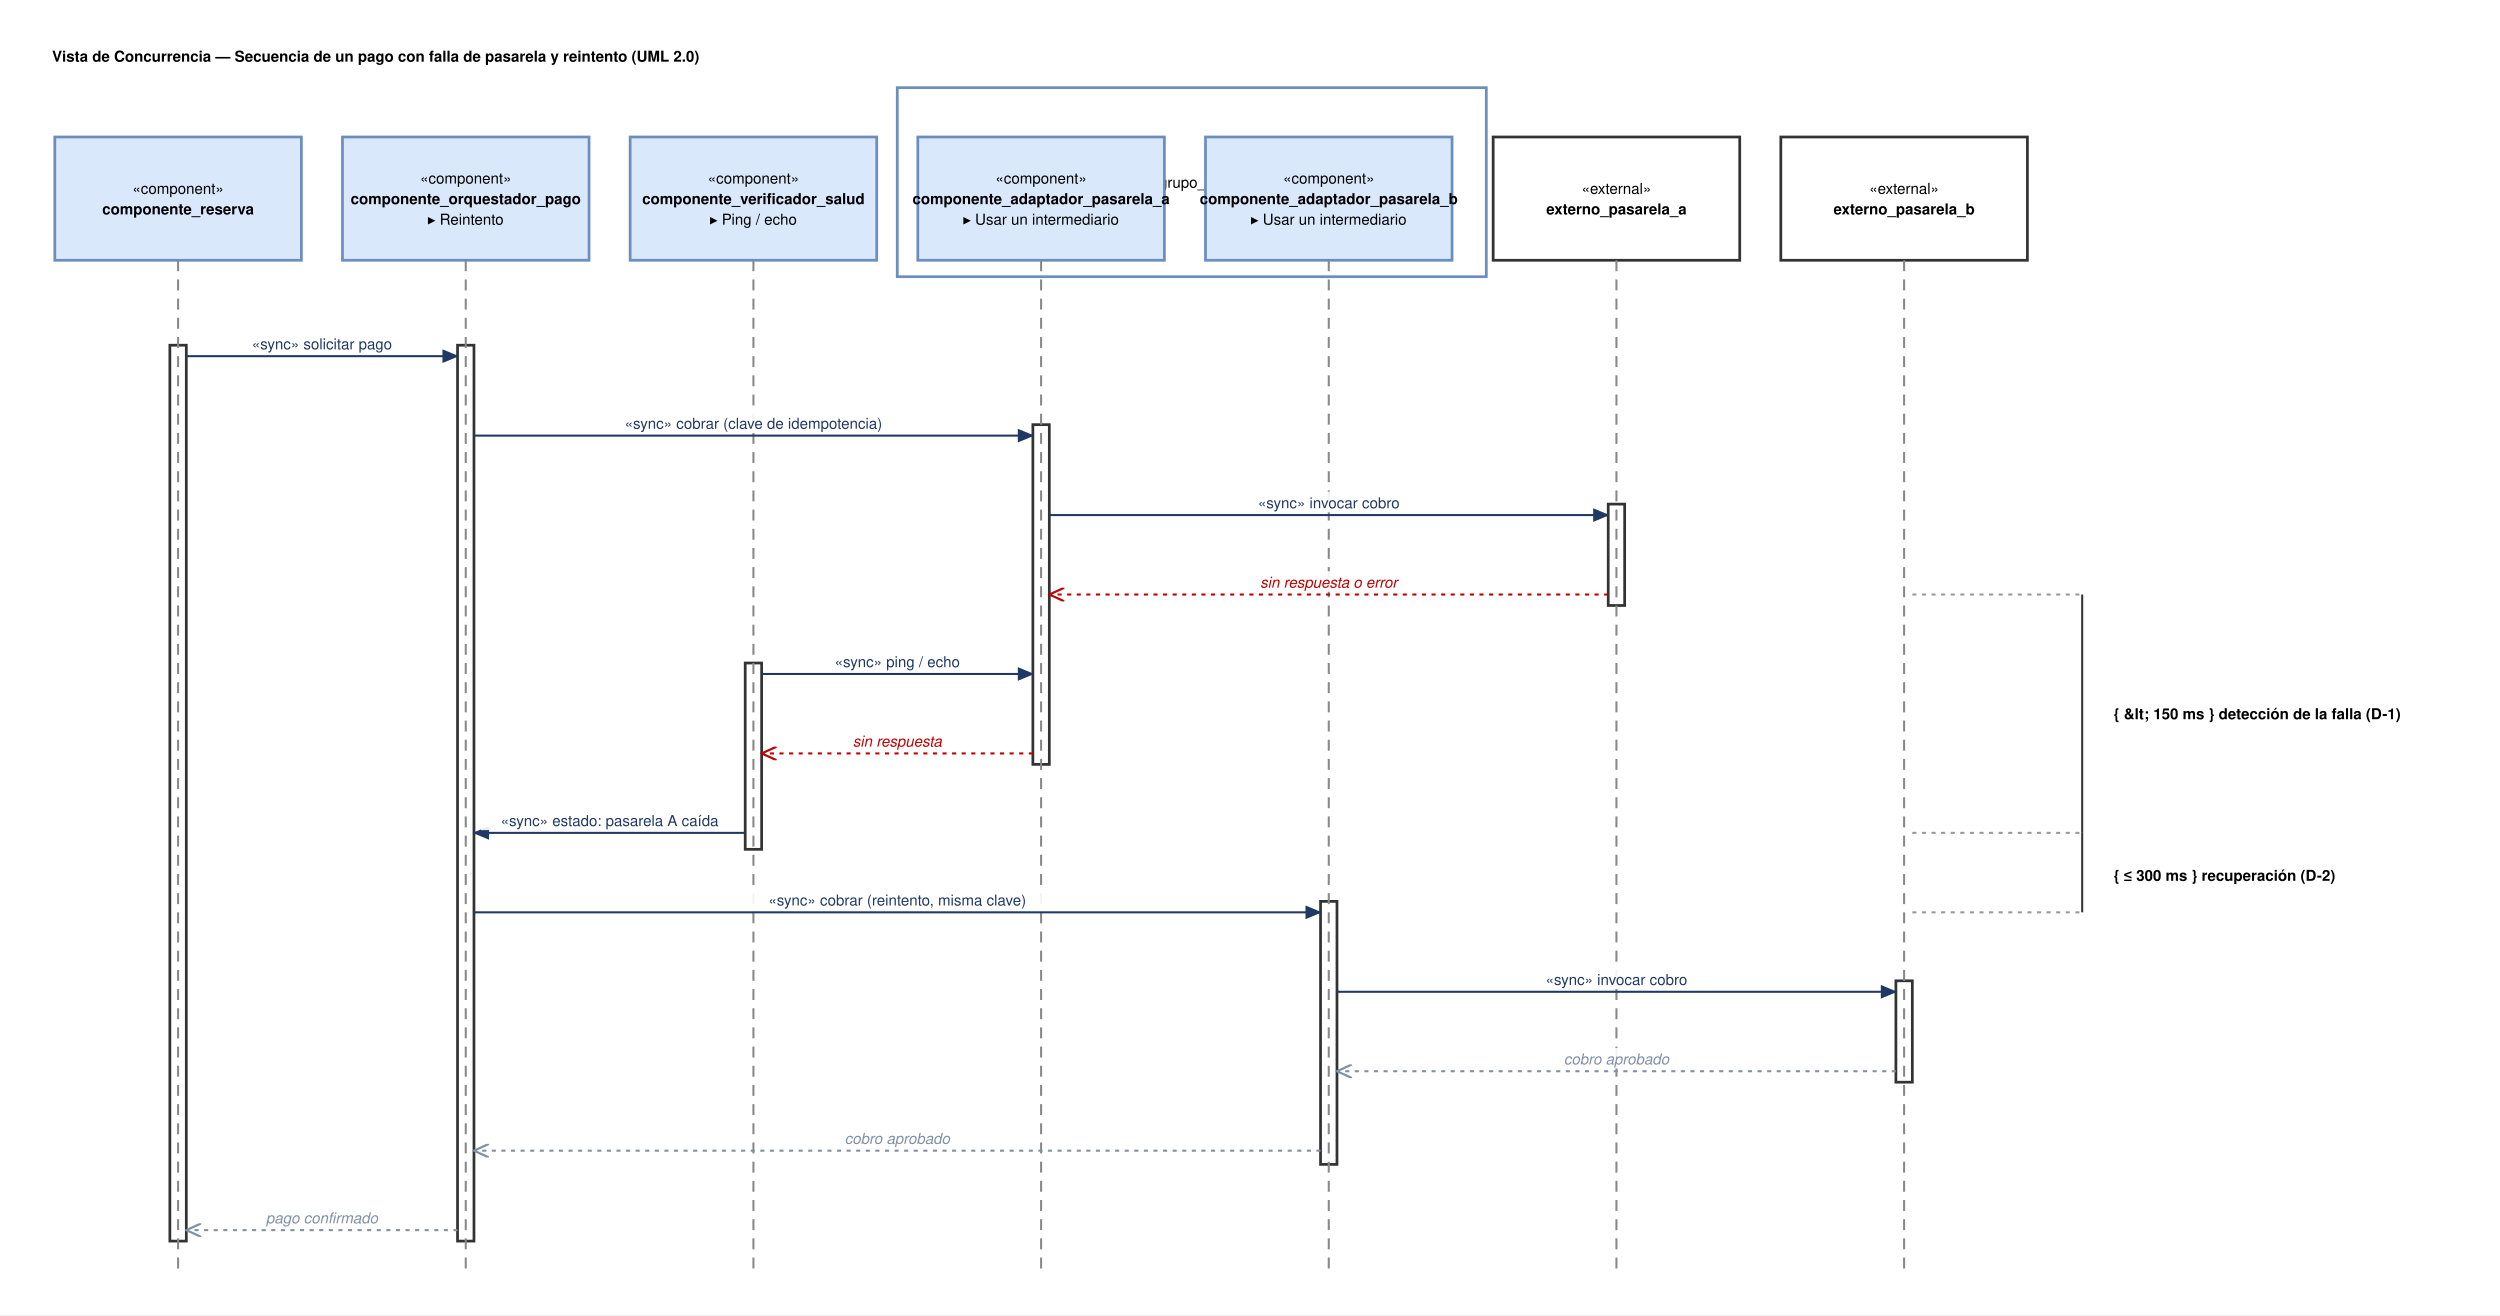
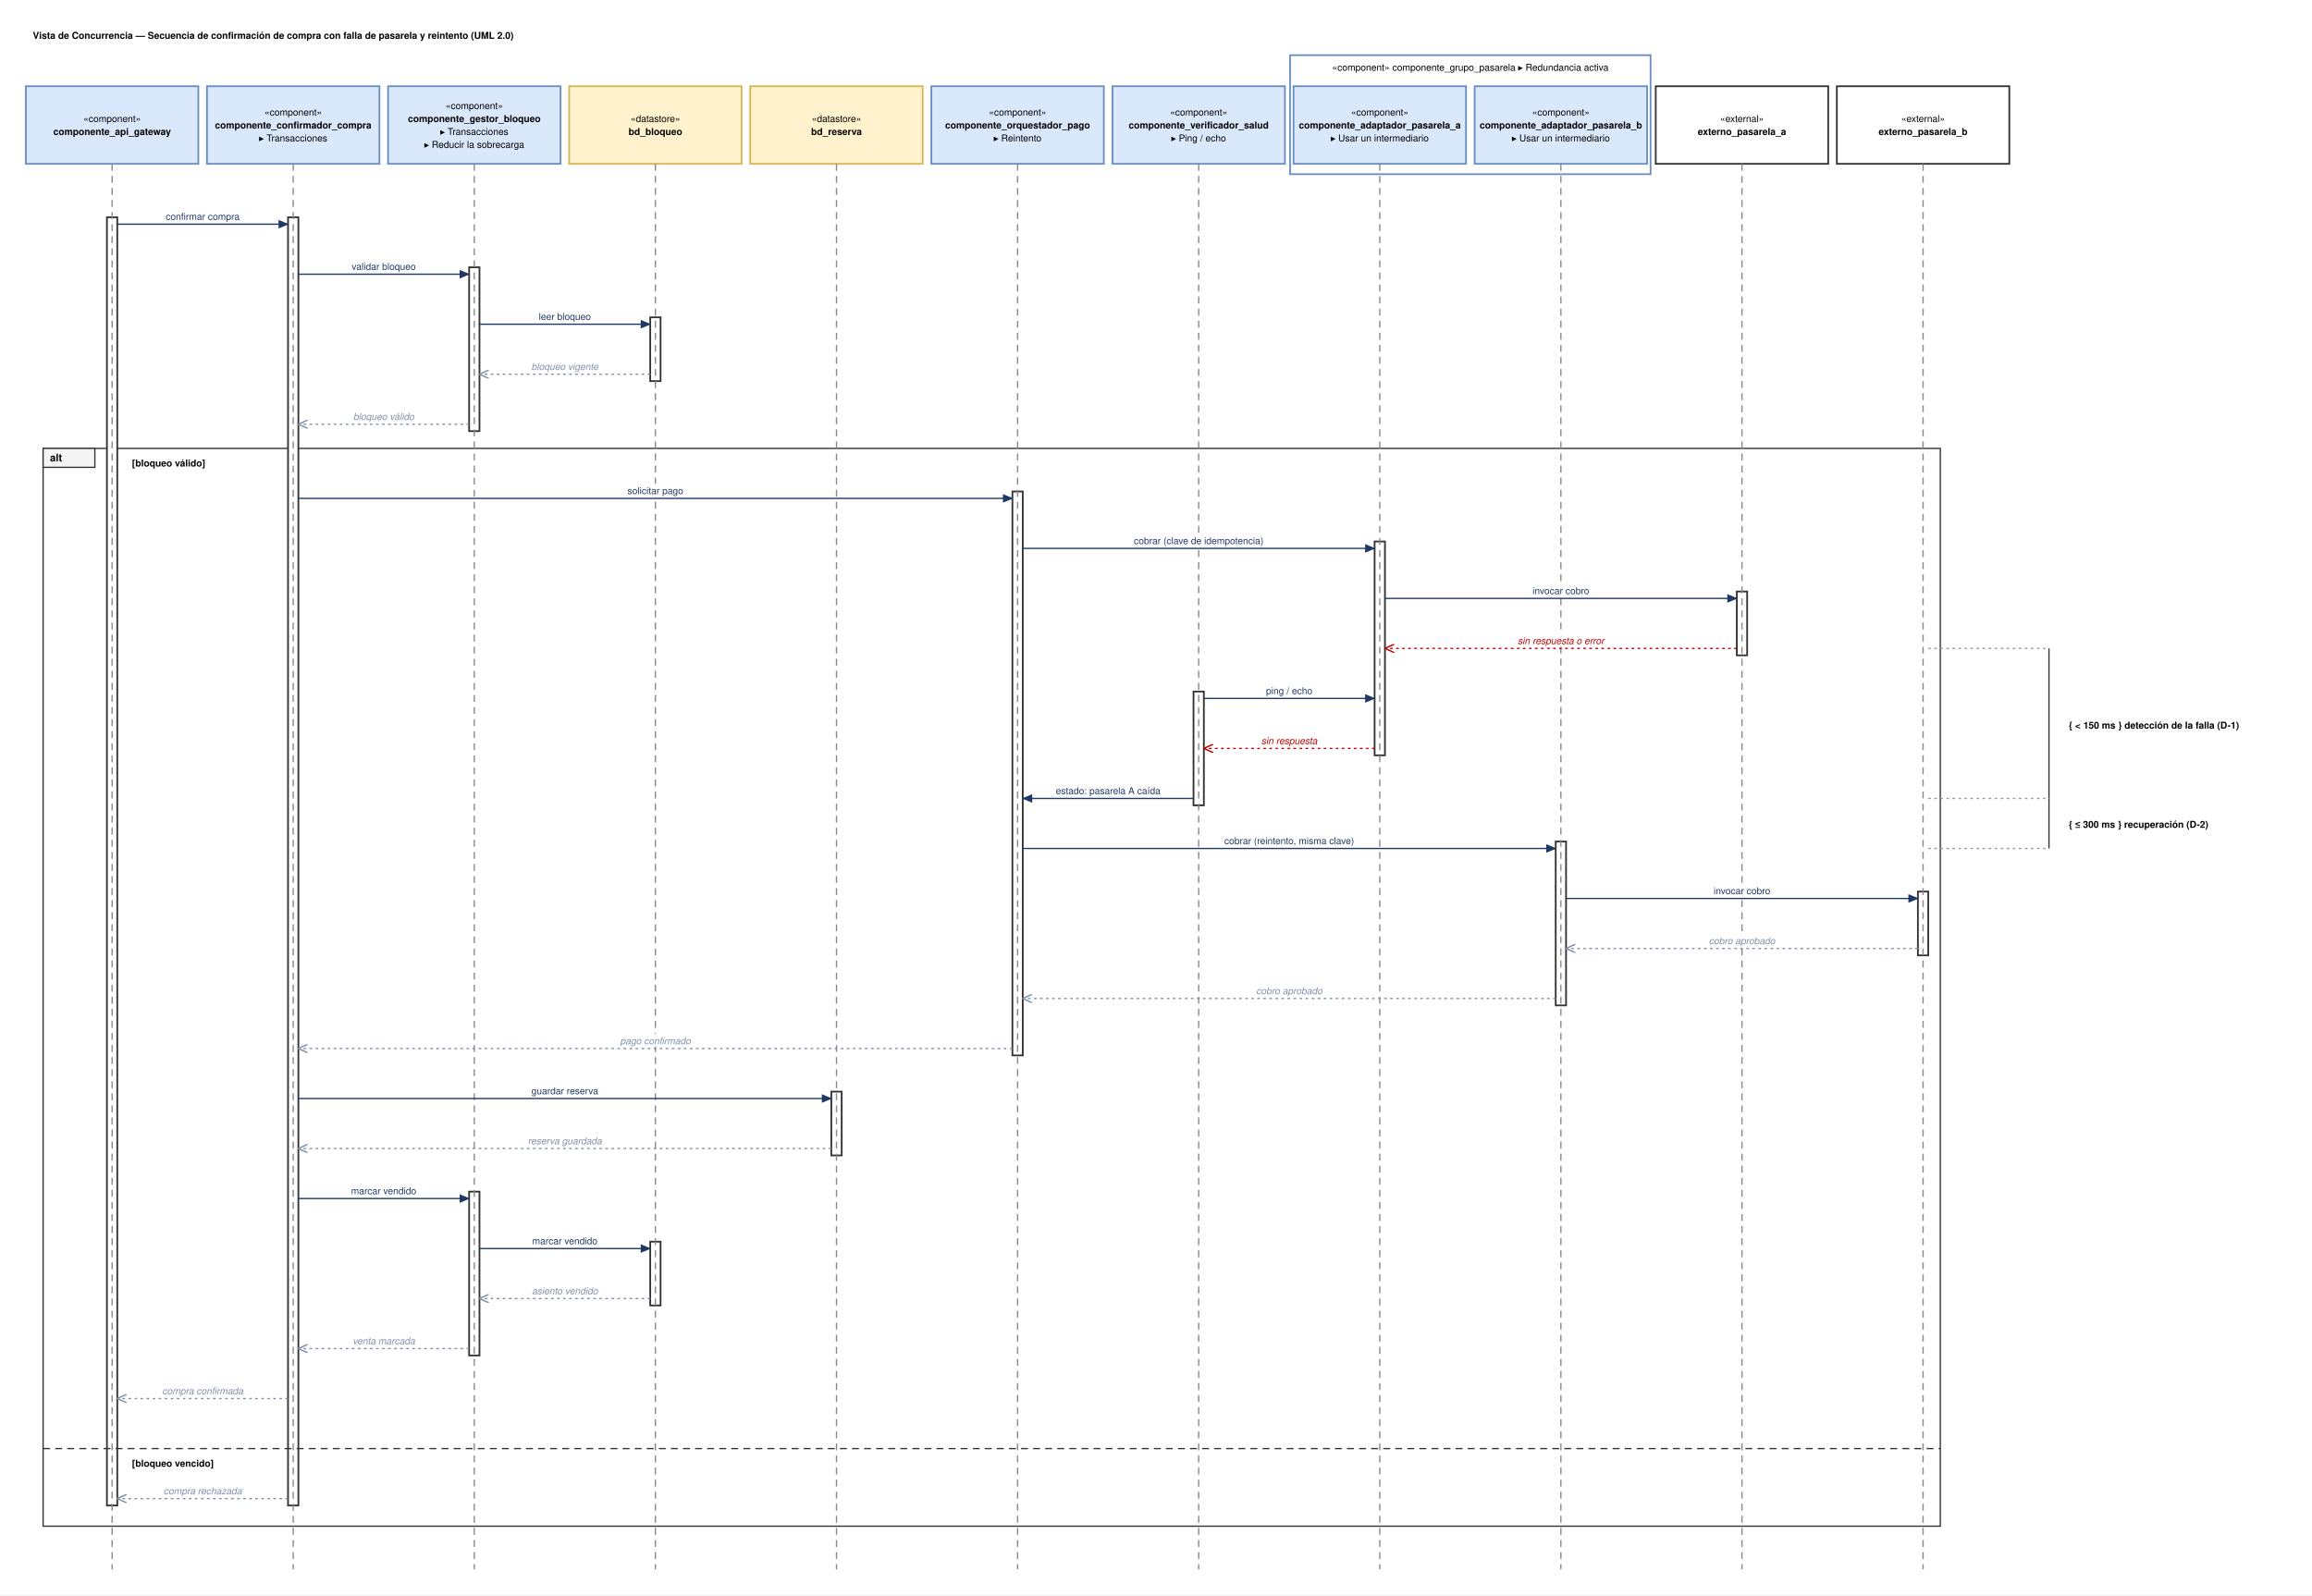
- <svg xmlns="http://www.w3.org/2000/svg" width="1825" height="960" viewBox="-10 -30 1825 960" font-family="Helvetica, Arial, sans-serif">
-   <rect x="-10" y="-30" width="1825" height="960" fill="white" />
+ <svg xmlns="http://www.w3.org/2000/svg" width="2681" height="1850" viewBox="-10 -30 2681 1850" font-family="Helvetica, Arial, sans-serif">
+   <rect x="-10" y="-30" width="2681" height="1850" fill="white" />
  <defs>
    <marker id="qs" markerWidth="12" markerHeight="10" refX="11" refY="5" orient="auto" markerUnits="userSpaceOnUse">
      <path d="M0,0 L12,5 L0,10 z" fill="#1F3864" />
    </marker>
    <marker id="qa" markerWidth="12" markerHeight="10" refX="11" refY="5" orient="auto" markerUnits="userSpaceOnUse">
      <path d="M0,0 L11,5 L0,10" fill="none" stroke="#B45F06" stroke-width="1.6" />
    </marker>
    <marker id="qr" markerWidth="12" markerHeight="10" refX="11" refY="5" orient="auto" markerUnits="userSpaceOnUse">
      <path d="M0,0 L11,5 L0,10" fill="none" stroke="#7F8FA6" stroke-width="1.6" />
    </marker>
    <marker id="qf" markerWidth="12" markerHeight="10" refX="11" refY="5" orient="auto" markerUnits="userSpaceOnUse">
      <path d="M0,0 L11,5 L0,10" fill="none" stroke="#C00000" stroke-width="1.6" />
    </marker>
  </defs>
-   <text x="28" y="15" font-size="11" font-weight="bold">Vista de Concurrencia — Secuencia de un pago con falla de pasarela y reintento (UML 2.0)</text>
-   <rect x="645" y="34" width="430" height="138" fill="white" stroke="#6C8EBF" stroke-width="2" />
-   <text x="860.0" y="107.0" font-size="11" text-anchor="middle">«component» componente_grupo_pasarela  ▸ Redundancia activa</text>
-   <rect x="30" y="70" width="180" height="90" fill="#DAE8FC" stroke="#6C8EBF" stroke-width="2" />
+   <text x="28" y="15" font-size="11" font-weight="bold">Vista de Concurrencia — Secuencia de confirmación de compra con falla de pasarela y reintento (UML 2.0)</text>
+   <rect x="1486" y="34" width="418" height="138" fill="white" stroke="#6C8EBF" stroke-width="2" />
+   <text x="1695.0" y="52" font-size="11" text-anchor="middle">«component» componente_grupo_pasarela  ▸ Redundancia activa</text>
+   <rect x="20" y="70" width="200" height="90" fill="#DAE8FC" stroke="#6C8EBF" stroke-width="2" />
  <text x="120.0" y="111.5" font-size="11" text-anchor="middle">«component»</text>
-   <text x="120.0" y="126.5" font-size="11" text-anchor="middle" font-weight="bold">componente_reserva</text>
-   <rect x="240" y="70" width="180" height="90" fill="#DAE8FC" stroke="#6C8EBF" stroke-width="2" />
+   <text x="120.0" y="126.5" font-size="11" text-anchor="middle" font-weight="bold">componente_api_gateway</text>
+   <rect x="230" y="70" width="200" height="90" fill="#DAE8FC" stroke="#6C8EBF" stroke-width="2" />
  <text x="330.0" y="104.0" font-size="11" text-anchor="middle">«component»</text>
-   <text x="330.0" y="119.0" font-size="11" text-anchor="middle" font-weight="bold">componente_orquestador_pago</text>
-   <text x="330.0" y="134.0" font-size="11" text-anchor="middle">▸ Reintento</text>
-   <rect x="450" y="70" width="180" height="90" fill="#DAE8FC" stroke="#6C8EBF" stroke-width="2" />
-   <text x="540.0" y="104.0" font-size="11" text-anchor="middle">«component»</text>
-   <text x="540.0" y="119.0" font-size="11" text-anchor="middle" font-weight="bold">componente_verificador_salud</text>
-   <text x="540.0" y="134.0" font-size="11" text-anchor="middle">▸ Ping / echo</text>
-   <rect x="660" y="70" width="180" height="90" fill="#DAE8FC" stroke="#6C8EBF" stroke-width="2" />
-   <text x="750.0" y="104.0" font-size="11" text-anchor="middle">«component»</text>
-   <text x="750.0" y="119.0" font-size="11" text-anchor="middle" font-weight="bold">componente_adaptador_pasarela_a</text>
-   <text x="750.0" y="134.0" font-size="11" text-anchor="middle">▸ Usar un intermediario</text>
-   <rect x="870" y="70" width="180" height="90" fill="#DAE8FC" stroke="#6C8EBF" stroke-width="2" />
-   <text x="960.0" y="104.0" font-size="11" text-anchor="middle">«component»</text>
-   <text x="960.0" y="119.0" font-size="11" text-anchor="middle" font-weight="bold">componente_adaptador_pasarela_b</text>
-   <text x="960.0" y="134.0" font-size="11" text-anchor="middle">▸ Usar un intermediario</text>
-   <rect x="1080" y="70" width="180" height="90" fill="#FFFFFF" stroke="#333333" stroke-width="2" />
-   <text x="1170.0" y="111.5" font-size="11" text-anchor="middle">«external»</text>
-   <text x="1170.0" y="126.5" font-size="11" text-anchor="middle" font-weight="bold">externo_pasarela_a</text>
-   <rect x="1290" y="70" width="180" height="90" fill="#FFFFFF" stroke="#333333" stroke-width="2" />
-   <text x="1380.0" y="111.5" font-size="11" text-anchor="middle">«external»</text>
-   <text x="1380.0" y="126.5" font-size="11" text-anchor="middle" font-weight="bold">externo_pasarela_b</text>
-   <rect x="114" y="222" width="12" height="654" fill="#FFFFFF" stroke="#333333" stroke-width="2" />
-   <rect x="324" y="222" width="12" height="654" fill="#FFFFFF" stroke="#333333" stroke-width="2" />
-   <rect x="744" y="280" width="12" height="248" fill="#FFFFFF" stroke="#333333" stroke-width="2" />
-   <rect x="1164" y="338" width="12" height="74" fill="#FFFFFF" stroke="#333333" stroke-width="2" />
-   <rect x="534" y="454" width="12" height="136" fill="#FFFFFF" stroke="#333333" stroke-width="2" />
-   <rect x="954" y="628" width="12" height="192" fill="#FFFFFF" stroke="#333333" stroke-width="2" />
-   <rect x="1374" y="686" width="12" height="74" fill="#FFFFFF" stroke="#333333" stroke-width="2" />
-   <text x="1533" y="495" font-size="11" font-weight="bold">{ &amp;lt; 150 ms } detección de la falla (D-1)</text>
-   <text x="1533" y="613" font-size="11" font-weight="bold">{ ≤ 300 ms } recuperación (D-2)</text>
-   <line x1="120" y1="160" x2="120" y2="900" stroke="#888888" stroke-width="1.5" stroke-dasharray="8,6" />
-   <line x1="330" y1="160" x2="330" y2="900" stroke="#888888" stroke-width="1.5" stroke-dasharray="8,6" />
-   <line x1="540" y1="160" x2="540" y2="900" stroke="#888888" stroke-width="1.5" stroke-dasharray="8,6" />
-   <line x1="750" y1="160" x2="750" y2="900" stroke="#888888" stroke-width="1.5" stroke-dasharray="8,6" />
-   <line x1="960" y1="160" x2="960" y2="900" stroke="#888888" stroke-width="1.5" stroke-dasharray="8,6" />
-   <line x1="1170" y1="160" x2="1170" y2="900" stroke="#888888" stroke-width="1.5" stroke-dasharray="8,6" />
-   <line x1="1380" y1="160" x2="1380" y2="900" stroke="#888888" stroke-width="1.5" stroke-dasharray="8,6" />
+   <text x="330.0" y="119.0" font-size="11" text-anchor="middle" font-weight="bold">componente_confirmador_compra</text>
+   <text x="330.0" y="134.0" font-size="11" text-anchor="middle">▸ Transacciones</text>
+   <rect x="440" y="70" width="200" height="90" fill="#DAE8FC" stroke="#6C8EBF" stroke-width="2" />
+   <text x="540.0" y="96.5" font-size="11" text-anchor="middle">«component»</text>
+   <text x="540.0" y="111.5" font-size="11" text-anchor="middle" font-weight="bold">componente_gestor_bloqueo</text>
+   <text x="540.0" y="126.5" font-size="11" text-anchor="middle">▸ Transacciones</text>
+   <text x="540.0" y="141.5" font-size="11" text-anchor="middle">▸ Reducir la sobrecarga</text>
+   <rect x="650" y="70" width="200" height="90" fill="#FFF2CC" stroke="#D6B656" stroke-width="2" />
+   <text x="750.0" y="111.5" font-size="11" text-anchor="middle">«datastore»</text>
+   <text x="750.0" y="126.5" font-size="11" text-anchor="middle" font-weight="bold">bd_bloqueo</text>
+   <rect x="860" y="70" width="200" height="90" fill="#FFF2CC" stroke="#D6B656" stroke-width="2" />
+   <text x="960.0" y="111.5" font-size="11" text-anchor="middle">«datastore»</text>
+   <text x="960.0" y="126.5" font-size="11" text-anchor="middle" font-weight="bold">bd_reserva</text>
+   <rect x="1070" y="70" width="200" height="90" fill="#DAE8FC" stroke="#6C8EBF" stroke-width="2" />
+   <text x="1170.0" y="104.0" font-size="11" text-anchor="middle">«component»</text>
+   <text x="1170.0" y="119.0" font-size="11" text-anchor="middle" font-weight="bold">componente_orquestador_pago</text>
+   <text x="1170.0" y="134.0" font-size="11" text-anchor="middle">▸ Reintento</text>
+   <rect x="1280" y="70" width="200" height="90" fill="#DAE8FC" stroke="#6C8EBF" stroke-width="2" />
+   <text x="1380.0" y="104.0" font-size="11" text-anchor="middle">«component»</text>
+   <text x="1380.0" y="119.0" font-size="11" text-anchor="middle" font-weight="bold">componente_verificador_salud</text>
+   <text x="1380.0" y="134.0" font-size="11" text-anchor="middle">▸ Ping / echo</text>
+   <rect x="1490" y="70" width="200" height="90" fill="#DAE8FC" stroke="#6C8EBF" stroke-width="2" />
+   <text x="1590.0" y="104.0" font-size="11" text-anchor="middle">«component»</text>
+   <text x="1590.0" y="119.0" font-size="11" text-anchor="middle" font-weight="bold">componente_adaptador_pasarela_a</text>
+   <text x="1590.0" y="134.0" font-size="11" text-anchor="middle">▸ Usar un intermediario</text>
+   <rect x="1700" y="70" width="200" height="90" fill="#DAE8FC" stroke="#6C8EBF" stroke-width="2" />
+   <text x="1800.0" y="104.0" font-size="11" text-anchor="middle">«component»</text>
+   <text x="1800.0" y="119.0" font-size="11" text-anchor="middle" font-weight="bold">componente_adaptador_pasarela_b</text>
+   <text x="1800.0" y="134.0" font-size="11" text-anchor="middle">▸ Usar un intermediario</text>
+   <rect x="1910" y="70" width="200" height="90" fill="#FFFFFF" stroke="#333333" stroke-width="2" />
+   <text x="2010.0" y="111.5" font-size="11" text-anchor="middle">«external»</text>
+   <text x="2010.0" y="126.5" font-size="11" text-anchor="middle" font-weight="bold">externo_pasarela_a</text>
+   <rect x="2120" y="70" width="200" height="90" fill="#FFFFFF" stroke="#333333" stroke-width="2" />
+   <text x="2220.0" y="111.5" font-size="11" text-anchor="middle">«external»</text>
+   <text x="2220.0" y="126.5" font-size="11" text-anchor="middle" font-weight="bold">externo_pasarela_b</text>
+   <rect x="40" y="490" width="2200" height="1250" fill="none" stroke="#333" stroke-width="1.5" />
+   <rect x="40" y="490" width="60" height="22" fill="#F5F5F5" stroke="#333" stroke-width="1.5" />
+   <text x="48" y="505" font-size="12" font-weight="bold">alt</text>
+   <text x="143" y="511" font-size="11" font-weight="bold">[bloqueo válido]</text>
+   <text x="143" y="1671" font-size="11" font-weight="bold">[bloqueo vencido]</text>
+   <rect x="114" y="222" width="12" height="1494" fill="#FFFFFF" stroke="#333333" stroke-width="2" />
+   <rect x="324" y="222" width="12" height="1494" fill="#FFFFFF" stroke="#333333" stroke-width="2" />
+   <rect x="534" y="280" width="12" height="190" fill="#FFFFFF" stroke="#333333" stroke-width="2" />
+   <rect x="534" y="1352" width="12" height="190" fill="#FFFFFF" stroke="#333333" stroke-width="2" />
+   <rect x="744" y="338" width="12" height="74" fill="#FFFFFF" stroke="#333333" stroke-width="2" />
+   <rect x="744" y="1410" width="12" height="74" fill="#FFFFFF" stroke="#333333" stroke-width="2" />
+   <rect x="954" y="1236" width="12" height="74" fill="#FFFFFF" stroke="#333333" stroke-width="2" />
+   <rect x="1164" y="540" width="12" height="654" fill="#FFFFFF" stroke="#333333" stroke-width="2" />
+   <rect x="1584" y="598" width="12" height="248" fill="#FFFFFF" stroke="#333333" stroke-width="2" />
+   <rect x="2004" y="656" width="12" height="74" fill="#FFFFFF" stroke="#333333" stroke-width="2" />
+   <rect x="1374" y="772" width="12" height="132" fill="#FFFFFF" stroke="#333333" stroke-width="2" />
+   <rect x="1794" y="946" width="12" height="190" fill="#FFFFFF" stroke="#333333" stroke-width="2" />
+   <rect x="2214" y="1004" width="12" height="74" fill="#FFFFFF" stroke="#333333" stroke-width="2" />
+   <text x="2389" y="815" font-size="11" font-weight="bold">{ &lt; 150 ms } detección de la falla (D-1)</text>
+   <text x="2389" y="930" font-size="11" font-weight="bold">{ ≤ 300 ms } recuperación (D-2)</text>
+   <line x1="120" y1="160" x2="120" y2="1790" stroke="#888888" stroke-width="1.5" stroke-dasharray="8,6" />
+   <line x1="330" y1="160" x2="330" y2="1790" stroke="#888888" stroke-width="1.5" stroke-dasharray="8,6" />
+   <line x1="540" y1="160" x2="540" y2="1790" stroke="#888888" stroke-width="1.5" stroke-dasharray="8,6" />
+   <line x1="750" y1="160" x2="750" y2="1790" stroke="#888888" stroke-width="1.5" stroke-dasharray="8,6" />
+   <line x1="960" y1="160" x2="960" y2="1790" stroke="#888888" stroke-width="1.5" stroke-dasharray="8,6" />
+   <line x1="1170" y1="160" x2="1170" y2="1790" stroke="#888888" stroke-width="1.5" stroke-dasharray="8,6" />
+   <line x1="1380" y1="160" x2="1380" y2="1790" stroke="#888888" stroke-width="1.5" stroke-dasharray="8,6" />
+   <line x1="1590" y1="160" x2="1590" y2="1790" stroke="#888888" stroke-width="1.5" stroke-dasharray="8,6" />
+   <line x1="1800" y1="160" x2="1800" y2="1790" stroke="#888888" stroke-width="1.5" stroke-dasharray="8,6" />
+   <line x1="2010" y1="160" x2="2010" y2="1790" stroke="#888888" stroke-width="1.5" stroke-dasharray="8,6" />
+   <line x1="2220" y1="160" x2="2220" y2="1790" stroke="#888888" stroke-width="1.5" stroke-dasharray="8,6" />
+   <line x1="40" y1="1650" x2="2240" y2="1650" stroke="#333333" stroke-width="1.5" stroke-dasharray="8,6" />
  <line x1="126" y1="230" x2="324" y2="230" stroke="#1F3864" stroke-width="1.5" marker-end="url(#qs)" />
-   <rect x="160.1" y="213" width="129.8" height="15" fill="white" fill-opacity="0.9" />
-   <text x="225.0" y="225" font-size="11" text-anchor="middle" fill="#1F3864">«sync» solicitar pago</text>
-   <line x1="336" y1="288" x2="744" y2="288" stroke="#1F3864" stroke-width="1.5" marker-end="url(#qs)" />
-   <rect x="428.7" y="271" width="222.6" height="15" fill="white" fill-opacity="0.9" />
-   <text x="540.0" y="283" font-size="11" text-anchor="middle" fill="#1F3864">«sync» cobrar (clave de idempotencia)</text>
-   <line x1="756" y1="346" x2="1164" y2="346" stroke="#1F3864" stroke-width="1.5" marker-end="url(#qs)" />
-   <rect x="898.0" y="329" width="124.0" height="15" fill="white" fill-opacity="0.9" />
-   <text x="960.0" y="341" font-size="11" text-anchor="middle" fill="#1F3864">«sync» invocar cobro</text>
-   <line x1="1164" y1="404" x2="756" y2="404" stroke="#C00000" stroke-width="1.5" stroke-dasharray="3,4" marker-end="url(#qf)" />
-   <rect x="895.1" y="387" width="129.8" height="15" fill="white" fill-opacity="0.9" />
-   <text x="960.0" y="399" font-size="11" text-anchor="middle" fill="#C00000" font-style="italic">sin respuesta o error</text>
-   <line x1="546" y1="462" x2="744" y2="462" stroke="#1F3864" stroke-width="1.5" marker-end="url(#qs)" />
-   <rect x="588.8" y="445" width="112.4" height="15" fill="white" fill-opacity="0.9" />
-   <text x="645.0" y="457" font-size="11" text-anchor="middle" fill="#1F3864">«sync» ping / echo</text>
-   <line x1="744" y1="520" x2="546" y2="520" stroke="#C00000" stroke-width="1.5" stroke-dasharray="3,4" marker-end="url(#qf)" />
-   <rect x="603.3" y="503" width="83.4" height="15" fill="white" fill-opacity="0.9" />
-   <text x="645.0" y="515" font-size="11" text-anchor="middle" fill="#C00000" font-style="italic">sin respuesta</text>
-   <line x1="534" y1="578" x2="336" y2="578" stroke="#1F3864" stroke-width="1.5" marker-end="url(#qs)" />
-   <rect x="341.1" y="561" width="187.8" height="15" fill="white" fill-opacity="0.9" />
-   <text x="435.0" y="573" font-size="11" text-anchor="middle" fill="#1F3864">«sync» estado: pasarela A caída</text>
-   <line x1="336" y1="636" x2="954" y2="636" stroke="#1F3864" stroke-width="1.5" marker-end="url(#qs)" />
-   <rect x="530.8" y="619" width="228.4" height="15" fill="white" fill-opacity="0.9" />
-   <text x="645.0" y="631" font-size="11" text-anchor="middle" fill="#1F3864">«sync» cobrar (reintento, misma clave)</text>
-   <line x1="966" y1="694" x2="1374" y2="694" stroke="#1F3864" stroke-width="1.5" marker-end="url(#qs)" />
-   <rect x="1108.0" y="677" width="124.0" height="15" fill="white" fill-opacity="0.9" />
-   <text x="1170.0" y="689" font-size="11" text-anchor="middle" fill="#1F3864">«sync» invocar cobro</text>
-   <line x1="1374" y1="752" x2="966" y2="752" stroke="#7F8FA6" stroke-width="1.5" stroke-dasharray="3,4" marker-end="url(#qr)" />
-   <rect x="1125.4" y="735" width="89.2" height="15" fill="white" fill-opacity="0.9" />
-   <text x="1170.0" y="747" font-size="11" text-anchor="middle" fill="#7F8FA6" font-style="italic">cobro aprobado</text>
-   <line x1="954" y1="810" x2="336" y2="810" stroke="#7F8FA6" stroke-width="1.5" stroke-dasharray="3,4" marker-end="url(#qr)" />
-   <rect x="600.4" y="793" width="89.2" height="15" fill="white" fill-opacity="0.9" />
-   <text x="645.0" y="805" font-size="11" text-anchor="middle" fill="#7F8FA6" font-style="italic">cobro aprobado</text>
-   <line x1="324" y1="868" x2="126" y2="868" stroke="#7F8FA6" stroke-width="1.5" stroke-dasharray="3,4" marker-end="url(#qr)" />
-   <rect x="177.5" y="851" width="95.0" height="15" fill="white" fill-opacity="0.9" />
-   <text x="225.0" y="863" font-size="11" text-anchor="middle" fill="#7F8FA6" font-style="italic">pago confirmado</text>
-   <line x1="1386" y1="404" x2="1510" y2="404" stroke="#999999" stroke-width="1.5" stroke-dasharray="3,4" />
-   <line x1="1386" y1="578" x2="1510" y2="578" stroke="#999999" stroke-width="1.5" stroke-dasharray="3,4" />
-   <line x1="1386" y1="636" x2="1510" y2="636" stroke="#999999" stroke-width="1.5" stroke-dasharray="3,4" />
-   <line x1="1510" y1="404" x2="1510" y2="578" stroke="#333333" stroke-width="1.5" />
-   <line x1="1510" y1="578" x2="1510" y2="636" stroke="#333333" stroke-width="1.5" />
+   <rect x="174.6" y="213" width="100.8" height="15" fill="white" fill-opacity="0.9" />
+   <text x="225.0" y="225" font-size="11" text-anchor="middle" fill="#1F3864">confirmar compra</text>
+   <line x1="336" y1="288" x2="534" y2="288" stroke="#1F3864" stroke-width="1.5" marker-end="url(#qs)" />
+   <rect x="387.5" y="271" width="95.0" height="15" fill="white" fill-opacity="0.9" />
+   <text x="435.0" y="283" font-size="11" text-anchor="middle" fill="#1F3864">validar bloqueo</text>
+   <line x1="546" y1="346" x2="744" y2="346" stroke="#1F3864" stroke-width="1.5" marker-end="url(#qs)" />
+   <rect x="606.2" y="329" width="77.6" height="15" fill="white" fill-opacity="0.9" />
+   <text x="645.0" y="341" font-size="11" text-anchor="middle" fill="#1F3864">leer bloqueo</text>
+   <line x1="744" y1="404" x2="546" y2="404" stroke="#7F8FA6" stroke-width="1.5" stroke-dasharray="3,4" marker-end="url(#qr)" />
+   <rect x="597.5" y="387" width="95.0" height="15" fill="white" fill-opacity="0.9" />
+   <text x="645.0" y="399" font-size="11" text-anchor="middle" fill="#7F8FA6" font-style="italic">bloqueo vigente</text>
+   <line x1="534" y1="462" x2="336" y2="462" stroke="#7F8FA6" stroke-width="1.5" stroke-dasharray="3,4" marker-end="url(#qr)" />
+   <rect x="390.4" y="445" width="89.2" height="15" fill="white" fill-opacity="0.9" />
+   <text x="435.0" y="457" font-size="11" text-anchor="middle" fill="#7F8FA6" font-style="italic">bloqueo válido</text>
+   <line x1="336" y1="548" x2="1164" y2="548" stroke="#1F3864" stroke-width="1.5" marker-end="url(#qs)" />
+   <rect x="705.4" y="531" width="89.2" height="15" fill="white" fill-opacity="0.9" />
+   <text x="750.0" y="543" font-size="11" text-anchor="middle" fill="#1F3864">solicitar pago</text>
+   <line x1="1176" y1="606" x2="1584" y2="606" stroke="#1F3864" stroke-width="1.5" marker-end="url(#qs)" />
+   <rect x="1289.0" y="589" width="182.0" height="15" fill="white" fill-opacity="0.9" />
+   <text x="1380.0" y="601" font-size="11" text-anchor="middle" fill="#1F3864">cobrar (clave de idempotencia)</text>
+   <line x1="1596" y1="664" x2="2004" y2="664" stroke="#1F3864" stroke-width="1.5" marker-end="url(#qs)" />
+   <rect x="1758.3" y="647" width="83.4" height="15" fill="white" fill-opacity="0.9" />
+   <text x="1800.0" y="659" font-size="11" text-anchor="middle" fill="#1F3864">invocar cobro</text>
+   <line x1="2004" y1="722" x2="1596" y2="722" stroke="#C00000" stroke-width="1.5" stroke-dasharray="3,4" marker-end="url(#qf)" />
+   <rect x="1735.1" y="705" width="129.8" height="15" fill="white" fill-opacity="0.9" />
+   <text x="1800.0" y="717" font-size="11" text-anchor="middle" fill="#C00000" font-style="italic">sin respuesta o error</text>
+   <line x1="1386" y1="780" x2="1584" y2="780" stroke="#1F3864" stroke-width="1.5" marker-end="url(#qs)" />
+   <rect x="1449.1" y="763" width="71.8" height="15" fill="white" fill-opacity="0.9" />
+   <text x="1485.0" y="775" font-size="11" text-anchor="middle" fill="#1F3864">ping / echo</text>
+   <line x1="1584" y1="838" x2="1386" y2="838" stroke="#C00000" stroke-width="1.5" stroke-dasharray="3,4" marker-end="url(#qf)" />
+   <rect x="1443.3" y="821" width="83.4" height="15" fill="white" fill-opacity="0.9" />
+   <text x="1485.0" y="833" font-size="11" text-anchor="middle" fill="#C00000" font-style="italic">sin respuesta</text>
+   <line x1="1374" y1="896" x2="1176" y2="896" stroke="#1F3864" stroke-width="1.5" marker-end="url(#qs)" />
+   <rect x="1201.4" y="879" width="147.2" height="15" fill="white" fill-opacity="0.9" />
+   <text x="1275.0" y="891" font-size="11" text-anchor="middle" fill="#1F3864">estado: pasarela A caída</text>
+   <line x1="1176" y1="954" x2="1794" y2="954" stroke="#1F3864" stroke-width="1.5" marker-end="url(#qs)" />
+   <rect x="1391.1" y="937" width="187.8" height="15" fill="white" fill-opacity="0.9" />
+   <text x="1485.0" y="949" font-size="11" text-anchor="middle" fill="#1F3864">cobrar (reintento, misma clave)</text>
+   <line x1="1806" y1="1012" x2="2214" y2="1012" stroke="#1F3864" stroke-width="1.5" marker-end="url(#qs)" />
+   <rect x="1968.3" y="995" width="83.4" height="15" fill="white" fill-opacity="0.9" />
+   <text x="2010.0" y="1007" font-size="11" text-anchor="middle" fill="#1F3864">invocar cobro</text>
+   <line x1="2214" y1="1070" x2="1806" y2="1070" stroke="#7F8FA6" stroke-width="1.5" stroke-dasharray="3,4" marker-end="url(#qr)" />
+   <rect x="1965.4" y="1053" width="89.2" height="15" fill="white" fill-opacity="0.9" />
+   <text x="2010.0" y="1065" font-size="11" text-anchor="middle" fill="#7F8FA6" font-style="italic">cobro aprobado</text>
+   <line x1="1794" y1="1128" x2="1176" y2="1128" stroke="#7F8FA6" stroke-width="1.5" stroke-dasharray="3,4" marker-end="url(#qr)" />
+   <rect x="1440.4" y="1111" width="89.2" height="15" fill="white" fill-opacity="0.9" />
+   <text x="1485.0" y="1123" font-size="11" text-anchor="middle" fill="#7F8FA6" font-style="italic">cobro aprobado</text>
+   <line x1="1164" y1="1186" x2="336" y2="1186" stroke="#7F8FA6" stroke-width="1.5" stroke-dasharray="3,4" marker-end="url(#qr)" />
+   <rect x="702.5" y="1169" width="95.0" height="15" fill="white" fill-opacity="0.9" />
+   <text x="750.0" y="1181" font-size="11" text-anchor="middle" fill="#7F8FA6" font-style="italic">pago confirmado</text>
+   <line x1="336" y1="1244" x2="954" y2="1244" stroke="#1F3864" stroke-width="1.5" marker-end="url(#qs)" />
+   <rect x="597.5" y="1227" width="95.0" height="15" fill="white" fill-opacity="0.9" />
+   <text x="645.0" y="1239" font-size="11" text-anchor="middle" fill="#1F3864">guardar reserva</text>
+   <line x1="954" y1="1302" x2="336" y2="1302" stroke="#7F8FA6" stroke-width="1.5" stroke-dasharray="3,4" marker-end="url(#qr)" />
+   <rect x="594.6" y="1285" width="100.8" height="15" fill="white" fill-opacity="0.9" />
+   <text x="645.0" y="1297" font-size="11" text-anchor="middle" fill="#7F8FA6" font-style="italic">reserva guardada</text>
+   <line x1="336" y1="1360" x2="534" y2="1360" stroke="#1F3864" stroke-width="1.5" marker-end="url(#qs)" />
+   <rect x="390.4" y="1343" width="89.2" height="15" fill="white" fill-opacity="0.9" />
+   <text x="435.0" y="1355" font-size="11" text-anchor="middle" fill="#1F3864">marcar vendido</text>
+   <line x1="546" y1="1418" x2="744" y2="1418" stroke="#1F3864" stroke-width="1.5" marker-end="url(#qs)" />
+   <rect x="600.4" y="1401" width="89.2" height="15" fill="white" fill-opacity="0.9" />
+   <text x="645.0" y="1413" font-size="11" text-anchor="middle" fill="#1F3864">marcar vendido</text>
+   <line x1="744" y1="1476" x2="546" y2="1476" stroke="#7F8FA6" stroke-width="1.5" stroke-dasharray="3,4" marker-end="url(#qr)" />
+   <rect x="597.5" y="1459" width="95.0" height="15" fill="white" fill-opacity="0.9" />
+   <text x="645.0" y="1471" font-size="11" text-anchor="middle" fill="#7F8FA6" font-style="italic">asiento vendido</text>
+   <line x1="534" y1="1534" x2="336" y2="1534" stroke="#7F8FA6" stroke-width="1.5" stroke-dasharray="3,4" marker-end="url(#qr)" />
+   <rect x="393.3" y="1517" width="83.4" height="15" fill="white" fill-opacity="0.9" />
+   <text x="435.0" y="1529" font-size="11" text-anchor="middle" fill="#7F8FA6" font-style="italic">venta marcada</text>
+   <line x1="324" y1="1592" x2="126" y2="1592" stroke="#7F8FA6" stroke-width="1.5" stroke-dasharray="3,4" marker-end="url(#qr)" />
+   <rect x="171.7" y="1575" width="106.6" height="15" fill="white" fill-opacity="0.9" />
+   <text x="225.0" y="1587" font-size="11" text-anchor="middle" fill="#7F8FA6" font-style="italic">compra confirmada</text>
+   <line x1="324" y1="1708" x2="126" y2="1708" stroke="#7F8FA6" stroke-width="1.5" stroke-dasharray="3,4" marker-end="url(#qr)" />
+   <rect x="174.6" y="1691" width="100.8" height="15" fill="white" fill-opacity="0.9" />
+   <text x="225.0" y="1703" font-size="11" text-anchor="middle" fill="#7F8FA6" font-style="italic">compra rechazada</text>
+   <line x1="2226" y1="722" x2="2366" y2="722" stroke="#999999" stroke-width="1.5" stroke-dasharray="3,4" />
+   <line x1="2226" y1="896" x2="2366" y2="896" stroke="#999999" stroke-width="1.5" stroke-dasharray="3,4" />
+   <line x1="2226" y1="954" x2="2366" y2="954" stroke="#999999" stroke-width="1.5" stroke-dasharray="3,4" />
+   <line x1="2366" y1="722" x2="2366" y2="896" stroke="#333333" stroke-width="1.5" />
+   <line x1="2366" y1="896" x2="2366" y2="954" stroke="#333333" stroke-width="1.5" />
</svg>
